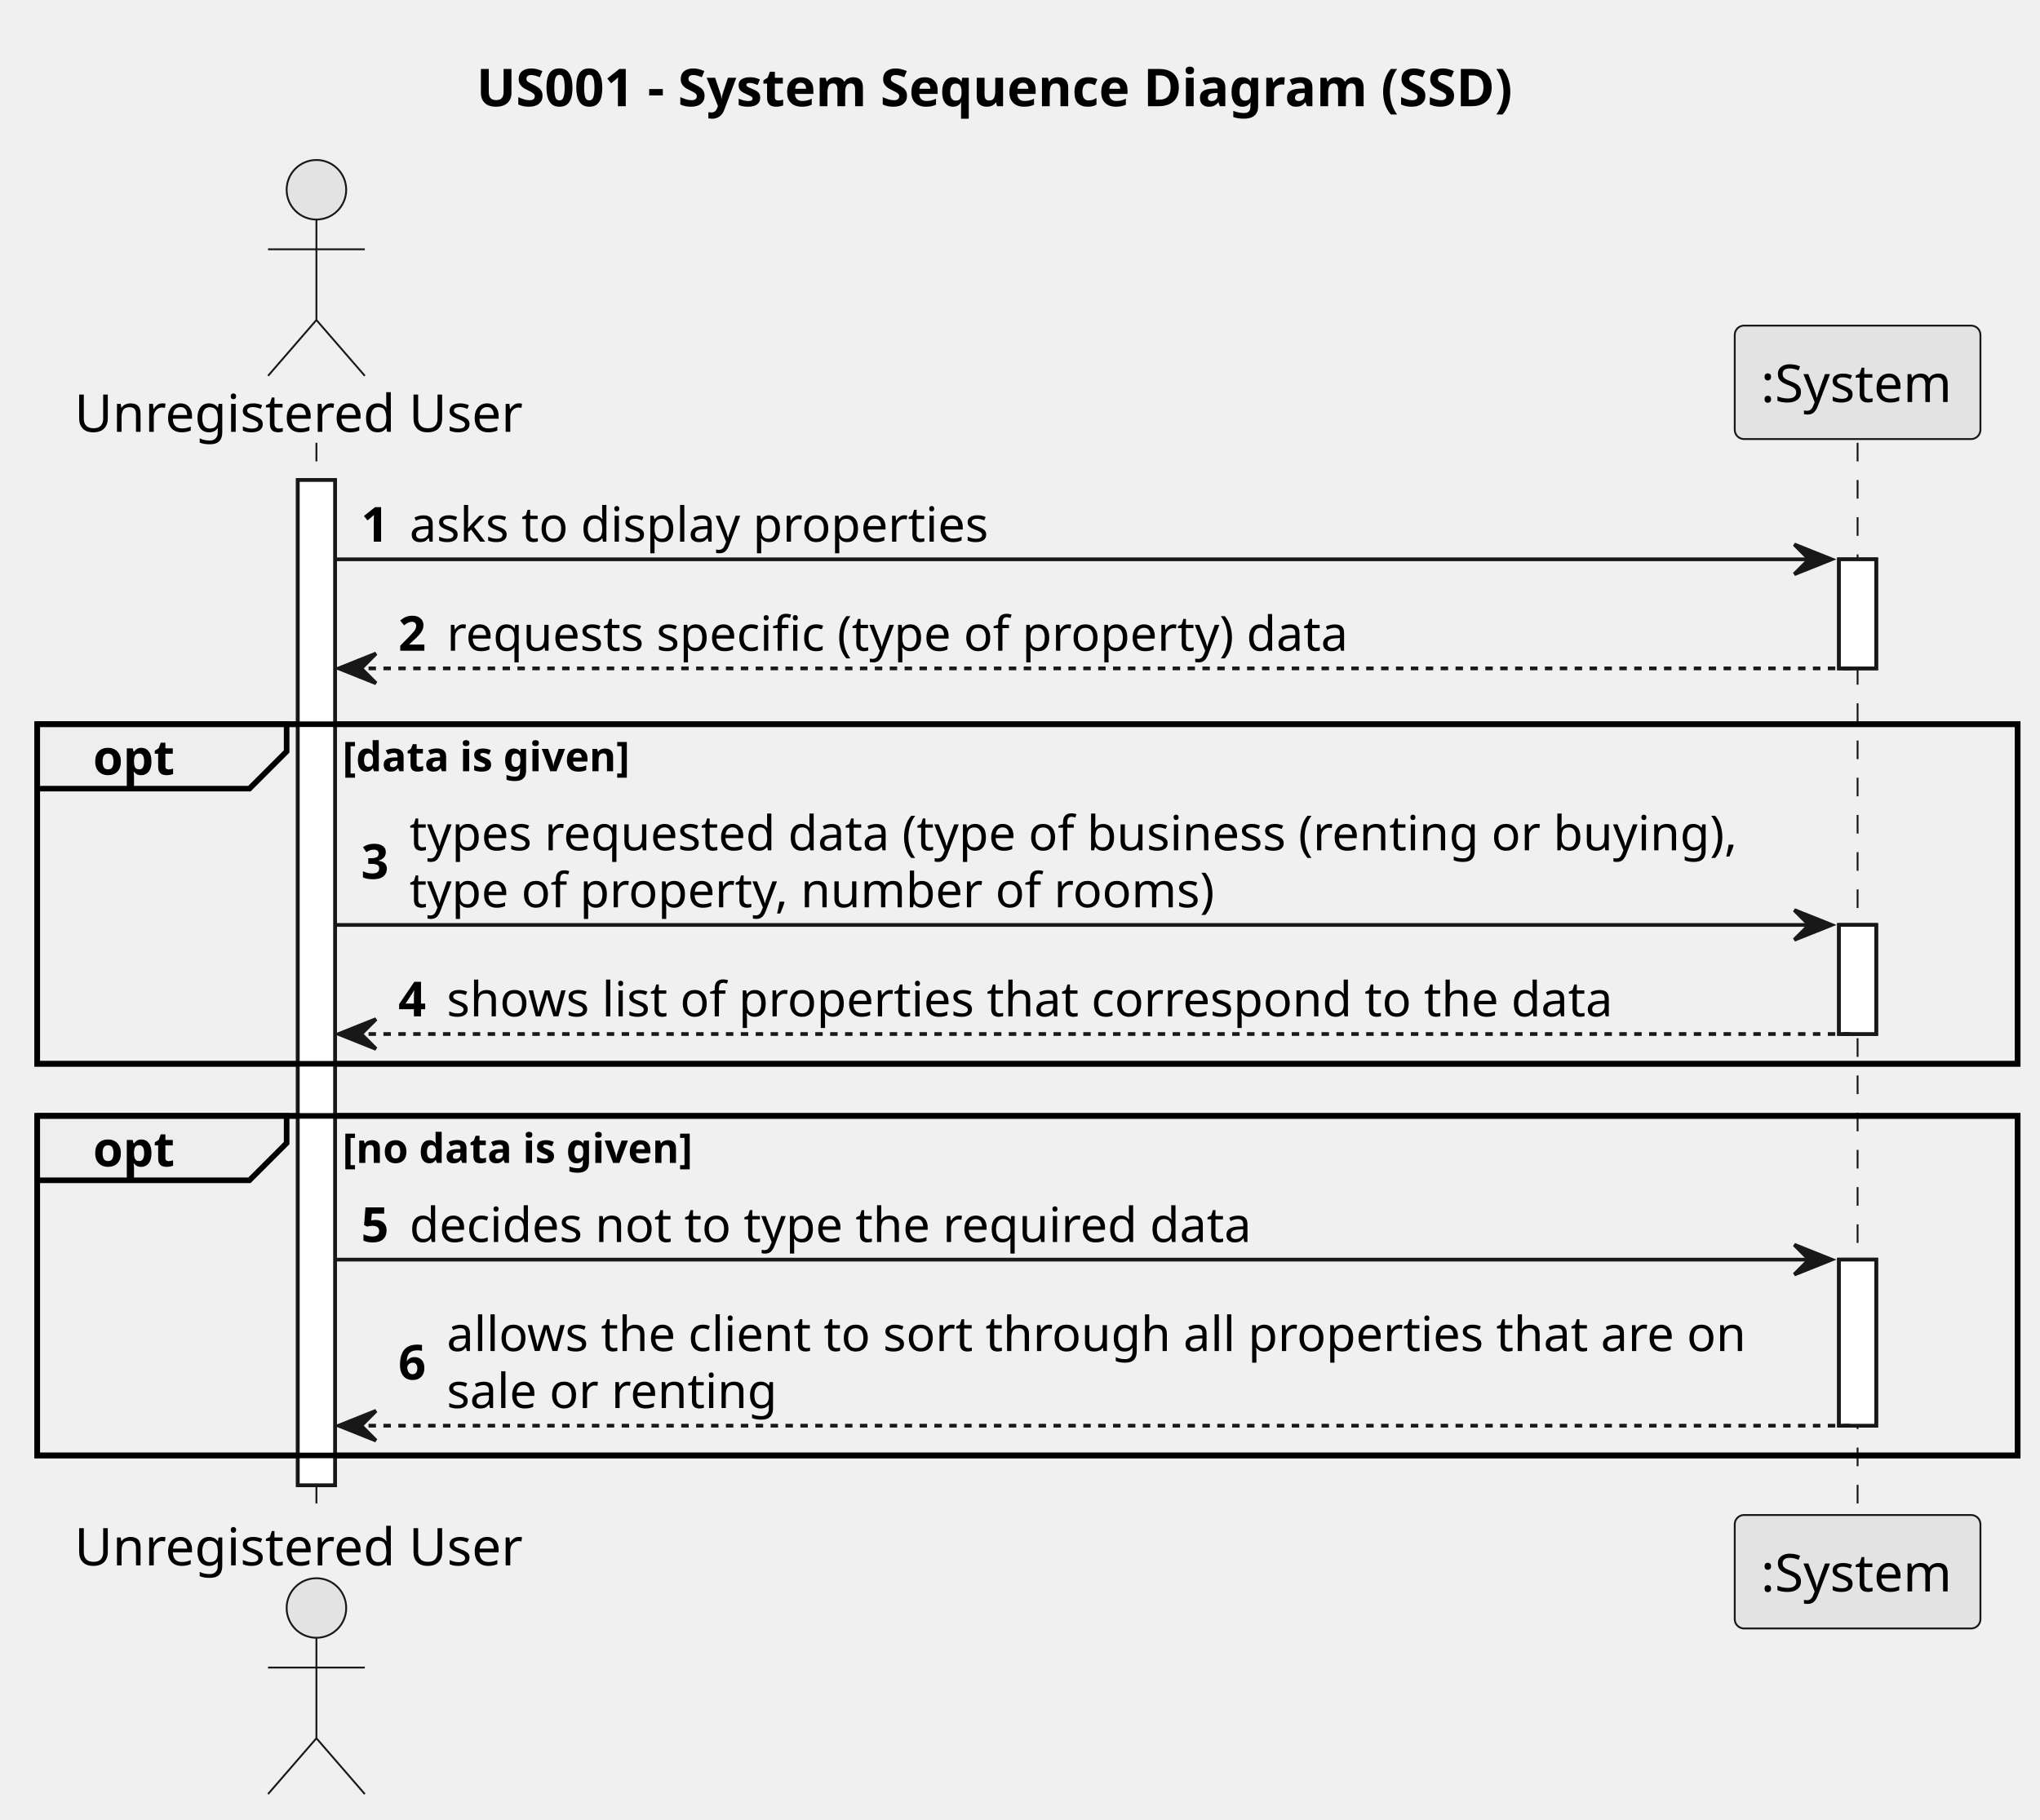
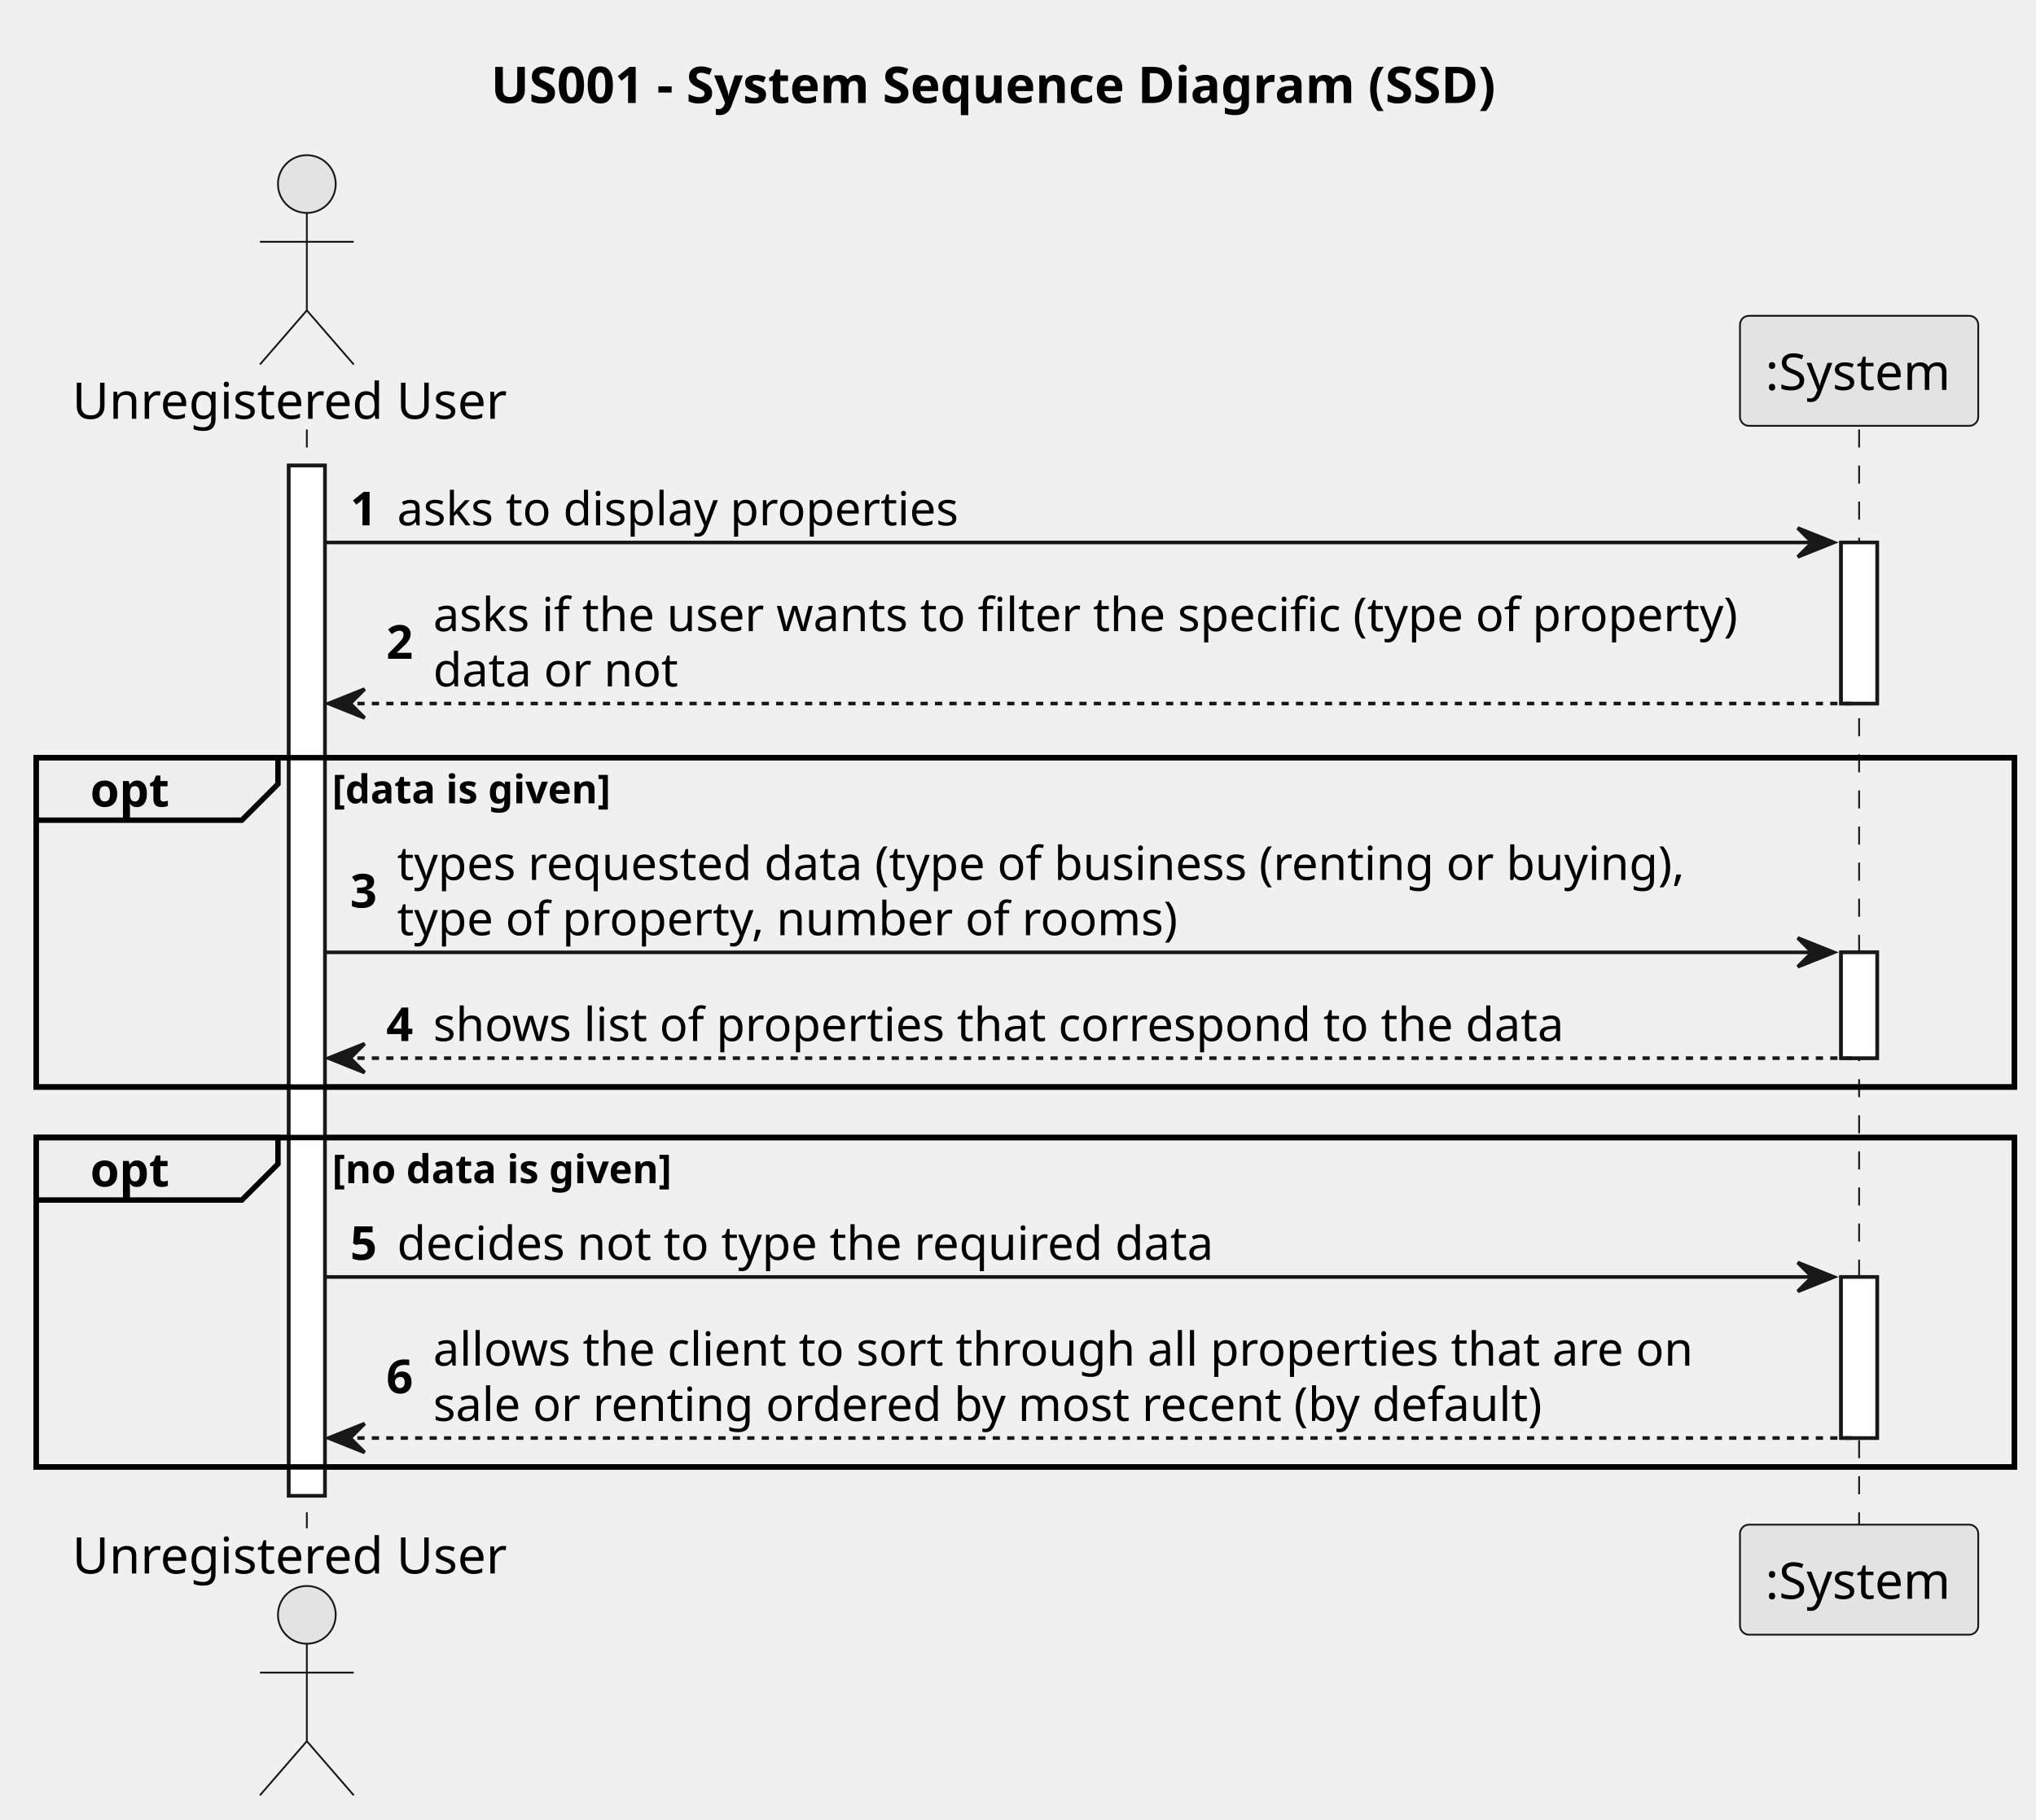
- <svg xmlns="http://www.w3.org/2000/svg" contentStyleType="text/css" height="489px" preserveAspectRatio="none" style="width:548px;height:489px;background:#FFFFFF;" version="1.1" viewBox="0 0 548 489" width="548px" zoomAndPan="magnify">
+ <svg xmlns="http://www.w3.org/2000/svg" contentStyleType="text/css" height="504px" preserveAspectRatio="none" style="width:564px;height:504px;background:#FFFFFF;" version="1.1" viewBox="0 0 564 504" width="564px" zoomAndPan="magnify">
  <defs />
  <g>
-     <text fill="#000000" font-family="sans-serif" font-size="14" font-weight="bold" lengthAdjust="spacing" textLength="295" x="128" y="28.535">US001 - System Sequence Diagram (SSD)</text>
-     <rect fill="#FFFFFF" height="270.106" style="stroke:#181818;stroke-width:1.0;" width="10" x="80" y="128.977" />
-     <rect fill="#FFFFFF" height="29.311" style="stroke:#181818;stroke-width:1.0;" width="10" x="494" y="150.287" />
-     <rect fill="#FFFFFF" height="29.311" style="stroke:#181818;stroke-width:1.0;" width="10" x="494" y="248.529" />
-     <rect fill="#FFFFFF" height="44.621" style="stroke:#181818;stroke-width:1.0;" width="10" x="494" y="338.461" />
-     <rect fill="none" height="91.242" style="stroke:#000000;stroke-width:1.5;" width="532" x="10" y="194.598" />
-     <rect fill="none" height="91.242" style="stroke:#000000;stroke-width:1.5;" width="532" x="10" y="299.84" />
-     <line style="stroke:#181818;stroke-width:0.5;stroke-dasharray:5.0,5.0;" x1="85" x2="85" y1="118.977" y2="408.082" />
-     <line style="stroke:#181818;stroke-width:0.5;stroke-dasharray:5.0,5.0;" x1="499" x2="499" y1="118.977" y2="408.082" />
+     <text fill="#000000" font-family="sans-serif" font-size="14" font-weight="bold" lengthAdjust="spacing" textLength="295" x="136" y="28.535">US001 - System Sequence Diagram (SSD)</text>
+     <rect fill="#FFFFFF" height="285.416" style="stroke:#181818;stroke-width:1.0;" width="10" x="80" y="128.977" />
+     <rect fill="#FFFFFF" height="44.621" style="stroke:#181818;stroke-width:1.0;" width="10" x="510" y="150.287" />
+     <rect fill="#FFFFFF" height="29.311" style="stroke:#181818;stroke-width:1.0;" width="10" x="510" y="263.84" />
+     <rect fill="#FFFFFF" height="44.621" style="stroke:#181818;stroke-width:1.0;" width="10" x="510" y="353.772" />
+     <rect fill="none" height="91.242" style="stroke:#000000;stroke-width:1.5;" width="548" x="10" y="209.908" />
+     <rect fill="none" height="91.242" style="stroke:#000000;stroke-width:1.5;" width="548" x="10" y="315.15" />
+     <line style="stroke:#181818;stroke-width:0.5;stroke-dasharray:5.0,5.0;" x1="85" x2="85" y1="118.977" y2="423.393" />
+     <line style="stroke:#181818;stroke-width:0.5;stroke-dasharray:5.0,5.0;" x1="515" x2="515" y1="118.977" y2="423.393" />
    <text fill="#000000" font-family="sans-serif" font-size="14" lengthAdjust="spacing" textLength="124" x="20" y="116.023">Unregistered User</text>
    <ellipse cx="85" cy="50.988" fill="#E3E3E3" rx="8" ry="8" style="stroke:#181818;stroke-width:0.5;" />
    <path d="M85,58.988 L85,85.988 M72,66.988 L98,66.988 M85,85.988 L72,100.988 M85,85.988 L98,100.988 " fill="none" style="stroke:#181818;stroke-width:0.5;" />
-     <text fill="#000000" font-family="sans-serif" font-size="14" lengthAdjust="spacing" textLength="124" x="20" y="420.617">Unregistered User</text>
-     <ellipse cx="85" cy="432.07" fill="#E3E3E3" rx="8" ry="8" style="stroke:#181818;stroke-width:0.5;" />
-     <path d="M85,440.07 L85,467.07 M72,448.07 L98,448.07 M85,467.07 L72,482.07 M85,467.07 L98,482.07 " fill="none" style="stroke:#181818;stroke-width:0.5;" />
-     <rect fill="#E3E3E3" height="30.488" rx="2.5" ry="2.5" style="stroke:#181818;stroke-width:0.5;" width="66" x="466" y="87.488" />
-     <text fill="#000000" font-family="sans-serif" font-size="14" lengthAdjust="spacing" textLength="52" x="473" y="108.023">:System</text>
-     <rect fill="#E3E3E3" height="30.488" rx="2.5" ry="2.5" style="stroke:#181818;stroke-width:0.5;" width="66" x="466" y="407.082" />
-     <text fill="#000000" font-family="sans-serif" font-size="14" lengthAdjust="spacing" textLength="52" x="473" y="427.617">:System</text>
-     <rect fill="#FFFFFF" height="270.106" style="stroke:#181818;stroke-width:1.0;" width="10" x="80" y="128.977" />
-     <rect fill="#FFFFFF" height="29.311" style="stroke:#181818;stroke-width:1.0;" width="10" x="494" y="150.287" />
-     <rect fill="#FFFFFF" height="29.311" style="stroke:#181818;stroke-width:1.0;" width="10" x="494" y="248.529" />
-     <rect fill="#FFFFFF" height="44.621" style="stroke:#181818;stroke-width:1.0;" width="10" x="494" y="338.461" />
-     <polygon fill="#181818" points="482,146.287,492,150.287,482,154.287,486,150.287" style="stroke:#181818;stroke-width:1.0;" />
-     <line style="stroke:#181818;stroke-width:1.0;" x1="90" x2="488" y1="150.287" y2="150.287" />
+     <text fill="#000000" font-family="sans-serif" font-size="14" lengthAdjust="spacing" textLength="124" x="20" y="435.928">Unregistered User</text>
+     <ellipse cx="85" cy="447.381" fill="#E3E3E3" rx="8" ry="8" style="stroke:#181818;stroke-width:0.5;" />
+     <path d="M85,455.381 L85,482.381 M72,463.381 L98,463.381 M85,482.381 L72,497.381 M85,482.381 L98,497.381 " fill="none" style="stroke:#181818;stroke-width:0.5;" />
+     <rect fill="#E3E3E3" height="30.488" rx="2.5" ry="2.5" style="stroke:#181818;stroke-width:0.5;" width="66" x="482" y="87.488" />
+     <text fill="#000000" font-family="sans-serif" font-size="14" lengthAdjust="spacing" textLength="52" x="489" y="108.023">:System</text>
+     <rect fill="#E3E3E3" height="30.488" rx="2.5" ry="2.5" style="stroke:#181818;stroke-width:0.5;" width="66" x="482" y="422.393" />
+     <text fill="#000000" font-family="sans-serif" font-size="14" lengthAdjust="spacing" textLength="52" x="489" y="442.928">:System</text>
+     <rect fill="#FFFFFF" height="285.416" style="stroke:#181818;stroke-width:1.0;" width="10" x="80" y="128.977" />
+     <rect fill="#FFFFFF" height="44.621" style="stroke:#181818;stroke-width:1.0;" width="10" x="510" y="150.287" />
+     <rect fill="#FFFFFF" height="29.311" style="stroke:#181818;stroke-width:1.0;" width="10" x="510" y="263.84" />
+     <rect fill="#FFFFFF" height="44.621" style="stroke:#181818;stroke-width:1.0;" width="10" x="510" y="353.772" />
+     <polygon fill="#181818" points="498,146.287,508,150.287,498,154.287,502,150.287" style="stroke:#181818;stroke-width:1.0;" />
+     <line style="stroke:#181818;stroke-width:1.0;" x1="90" x2="504" y1="150.287" y2="150.287" />
    <text fill="#000000" font-family="sans-serif" font-size="13" font-weight="bold" lengthAdjust="spacing" textLength="9" x="97" y="145.545">1</text>
    <text fill="#000000" font-family="sans-serif" font-size="13" lengthAdjust="spacing" textLength="163" x="110" y="145.545">asks to display properties</text>
-     <polygon fill="#181818" points="101,175.598,91,179.598,101,183.598,97,179.598" style="stroke:#181818;stroke-width:1.0;" />
-     <line style="stroke:#181818;stroke-width:1.0;stroke-dasharray:2.0,2.0;" x1="95" x2="498" y1="179.598" y2="179.598" />
-     <text fill="#000000" font-family="sans-serif" font-size="13" font-weight="bold" lengthAdjust="spacing" textLength="9" x="107" y="174.856">2</text>
-     <text fill="#000000" font-family="sans-serif" font-size="13" lengthAdjust="spacing" textLength="251" x="120" y="174.856">requests specific (type of property) data</text>
-     <path d="M10,194.598 L77,194.598 L77,201.908 L67,211.908 L10,211.908 L10,194.598 " fill="#EEEEEE" style="stroke:#000000;stroke-width:1.5;" />
-     <rect fill="none" height="91.242" style="stroke:#000000;stroke-width:1.5;" width="532" x="10" y="194.598" />
-     <text fill="#000000" font-family="sans-serif" font-size="13" font-weight="bold" lengthAdjust="spacing" textLength="22" x="25" y="208.166">opt</text>
-     <text fill="#000000" font-family="sans-serif" font-size="11" font-weight="bold" lengthAdjust="spacing" textLength="80" x="92" y="207.232">[data is given]</text>
-     <polygon fill="#181818" points="482,244.529,492,248.529,482,252.529,486,248.529" style="stroke:#181818;stroke-width:1.0;" />
-     <line style="stroke:#181818;stroke-width:1.0;" x1="90" x2="488" y1="248.529" y2="248.529" />
-     <text fill="#000000" font-family="sans-serif" font-size="13" font-weight="bold" lengthAdjust="spacing" textLength="9" x="97" y="236.132">3</text>
-     <text fill="#000000" font-family="sans-serif" font-size="13" lengthAdjust="spacing" textLength="368" x="110" y="228.477">types requested data (type of business (renting or buying),</text>
-     <text fill="#000000" font-family="sans-serif" font-size="13" lengthAdjust="spacing" textLength="222" x="110" y="243.787">type of property, number of rooms)</text>
-     <polygon fill="#181818" points="101,273.84,91,277.84,101,281.84,97,277.84" style="stroke:#181818;stroke-width:1.0;" />
-     <line style="stroke:#181818;stroke-width:1.0;stroke-dasharray:2.0,2.0;" x1="95" x2="498" y1="277.84" y2="277.84" />
-     <text fill="#000000" font-family="sans-serif" font-size="13" font-weight="bold" lengthAdjust="spacing" textLength="9" x="107" y="273.098">4</text>
-     <text fill="#000000" font-family="sans-serif" font-size="13" lengthAdjust="spacing" textLength="325" x="120" y="273.098">shows list of properties that correspond to the data</text>
-     <path d="M10,299.84 L77,299.84 L77,307.15 L67,317.15 L10,317.15 L10,299.84 " fill="#EEEEEE" style="stroke:#000000;stroke-width:1.5;" />
-     <rect fill="none" height="91.242" style="stroke:#000000;stroke-width:1.5;" width="532" x="10" y="299.84" />
-     <text fill="#000000" font-family="sans-serif" font-size="13" font-weight="bold" lengthAdjust="spacing" textLength="22" x="25" y="313.408">opt</text>
-     <text fill="#000000" font-family="sans-serif" font-size="11" font-weight="bold" lengthAdjust="spacing" textLength="98" x="92" y="312.475">[no data is given]</text>
-     <polygon fill="#181818" points="482,334.461,492,338.461,482,342.461,486,338.461" style="stroke:#181818;stroke-width:1.0;" />
-     <line style="stroke:#181818;stroke-width:1.0;" x1="90" x2="488" y1="338.461" y2="338.461" />
-     <text fill="#000000" font-family="sans-serif" font-size="13" font-weight="bold" lengthAdjust="spacing" textLength="9" x="97" y="333.719">5</text>
-     <text fill="#000000" font-family="sans-serif" font-size="13" lengthAdjust="spacing" textLength="232" x="110" y="333.719">decides not to type the required data</text>
-     <polygon fill="#181818" points="101,379.082,91,383.082,101,387.082,97,383.082" style="stroke:#181818;stroke-width:1.0;" />
-     <line style="stroke:#181818;stroke-width:1.0;stroke-dasharray:2.0,2.0;" x1="95" x2="498" y1="383.082" y2="383.082" />
-     <text fill="#000000" font-family="sans-serif" font-size="13" font-weight="bold" lengthAdjust="spacing" textLength="9" x="107" y="370.685">6</text>
-     <text fill="#000000" font-family="sans-serif" font-size="13" lengthAdjust="spacing" textLength="362" x="120" y="363.029">allows the client to sort through all properties that are on</text>
-     <text fill="#000000" font-family="sans-serif" font-size="13" lengthAdjust="spacing" textLength="91" x="120" y="378.34">sale or renting</text>
+     <polygon fill="#181818" points="101,190.908,91,194.908,101,198.908,97,194.908" style="stroke:#181818;stroke-width:1.0;" />
+     <line style="stroke:#181818;stroke-width:1.0;stroke-dasharray:2.0,2.0;" x1="95" x2="514" y1="194.908" y2="194.908" />
+     <text fill="#000000" font-family="sans-serif" font-size="13" font-weight="bold" lengthAdjust="spacing" textLength="9" x="107" y="182.511">2</text>
+     <text fill="#000000" font-family="sans-serif" font-size="13" lengthAdjust="spacing" textLength="379" x="120" y="174.856">asks if the user wants to filter the specific (type of property)</text>
+     <text fill="#000000" font-family="sans-serif" font-size="13" lengthAdjust="spacing" textLength="69" x="120" y="190.166">data or not</text>
+     <path d="M10,209.908 L77,209.908 L77,217.219 L67,227.219 L10,227.219 L10,209.908 " fill="#EEEEEE" style="stroke:#000000;stroke-width:1.5;" />
+     <rect fill="none" height="91.242" style="stroke:#000000;stroke-width:1.5;" width="548" x="10" y="209.908" />
+     <text fill="#000000" font-family="sans-serif" font-size="13" font-weight="bold" lengthAdjust="spacing" textLength="22" x="25" y="223.477">opt</text>
+     <text fill="#000000" font-family="sans-serif" font-size="11" font-weight="bold" lengthAdjust="spacing" textLength="80" x="92" y="222.543">[data is given]</text>
+     <polygon fill="#181818" points="498,259.84,508,263.84,498,267.84,502,263.84" style="stroke:#181818;stroke-width:1.0;" />
+     <line style="stroke:#181818;stroke-width:1.0;" x1="90" x2="504" y1="263.84" y2="263.84" />
+     <text fill="#000000" font-family="sans-serif" font-size="13" font-weight="bold" lengthAdjust="spacing" textLength="9" x="97" y="251.442">3</text>
+     <text fill="#000000" font-family="sans-serif" font-size="13" lengthAdjust="spacing" textLength="368" x="110" y="243.787">types requested data (type of business (renting or buying),</text>
+     <text fill="#000000" font-family="sans-serif" font-size="13" lengthAdjust="spacing" textLength="222" x="110" y="259.098">type of property, number of rooms)</text>
+     <polygon fill="#181818" points="101,289.15,91,293.15,101,297.15,97,293.15" style="stroke:#181818;stroke-width:1.0;" />
+     <line style="stroke:#181818;stroke-width:1.0;stroke-dasharray:2.0,2.0;" x1="95" x2="514" y1="293.15" y2="293.15" />
+     <text fill="#000000" font-family="sans-serif" font-size="13" font-weight="bold" lengthAdjust="spacing" textLength="9" x="107" y="288.408">4</text>
+     <text fill="#000000" font-family="sans-serif" font-size="13" lengthAdjust="spacing" textLength="325" x="120" y="288.408">shows list of properties that correspond to the data</text>
+     <path d="M10,315.15 L77,315.15 L77,322.461 L67,332.461 L10,332.461 L10,315.15 " fill="#EEEEEE" style="stroke:#000000;stroke-width:1.5;" />
+     <rect fill="none" height="91.242" style="stroke:#000000;stroke-width:1.5;" width="548" x="10" y="315.15" />
+     <text fill="#000000" font-family="sans-serif" font-size="13" font-weight="bold" lengthAdjust="spacing" textLength="22" x="25" y="328.719">opt</text>
+     <text fill="#000000" font-family="sans-serif" font-size="11" font-weight="bold" lengthAdjust="spacing" textLength="98" x="92" y="327.785">[no data is given]</text>
+     <polygon fill="#181818" points="498,349.772,508,353.772,498,357.772,502,353.772" style="stroke:#181818;stroke-width:1.0;" />
+     <line style="stroke:#181818;stroke-width:1.0;" x1="90" x2="504" y1="353.772" y2="353.772" />
+     <text fill="#000000" font-family="sans-serif" font-size="13" font-weight="bold" lengthAdjust="spacing" textLength="9" x="97" y="349.029">5</text>
+     <text fill="#000000" font-family="sans-serif" font-size="13" lengthAdjust="spacing" textLength="232" x="110" y="349.029">decides not to type the required data</text>
+     <polygon fill="#181818" points="101,394.393,91,398.393,101,402.393,97,398.393" style="stroke:#181818;stroke-width:1.0;" />
+     <line style="stroke:#181818;stroke-width:1.0;stroke-dasharray:2.0,2.0;" x1="95" x2="514" y1="398.393" y2="398.393" />
+     <text fill="#000000" font-family="sans-serif" font-size="13" font-weight="bold" lengthAdjust="spacing" textLength="9" x="107" y="385.995">6</text>
+     <text fill="#000000" font-family="sans-serif" font-size="13" lengthAdjust="spacing" textLength="362" x="120" y="378.34">allows the client to sort through all properties that are on</text>
+     <text fill="#000000" font-family="sans-serif" font-size="13" lengthAdjust="spacing" textLength="316" x="120" y="393.65">sale or renting ordered by most recent (by default)</text>
  </g>
</svg>
